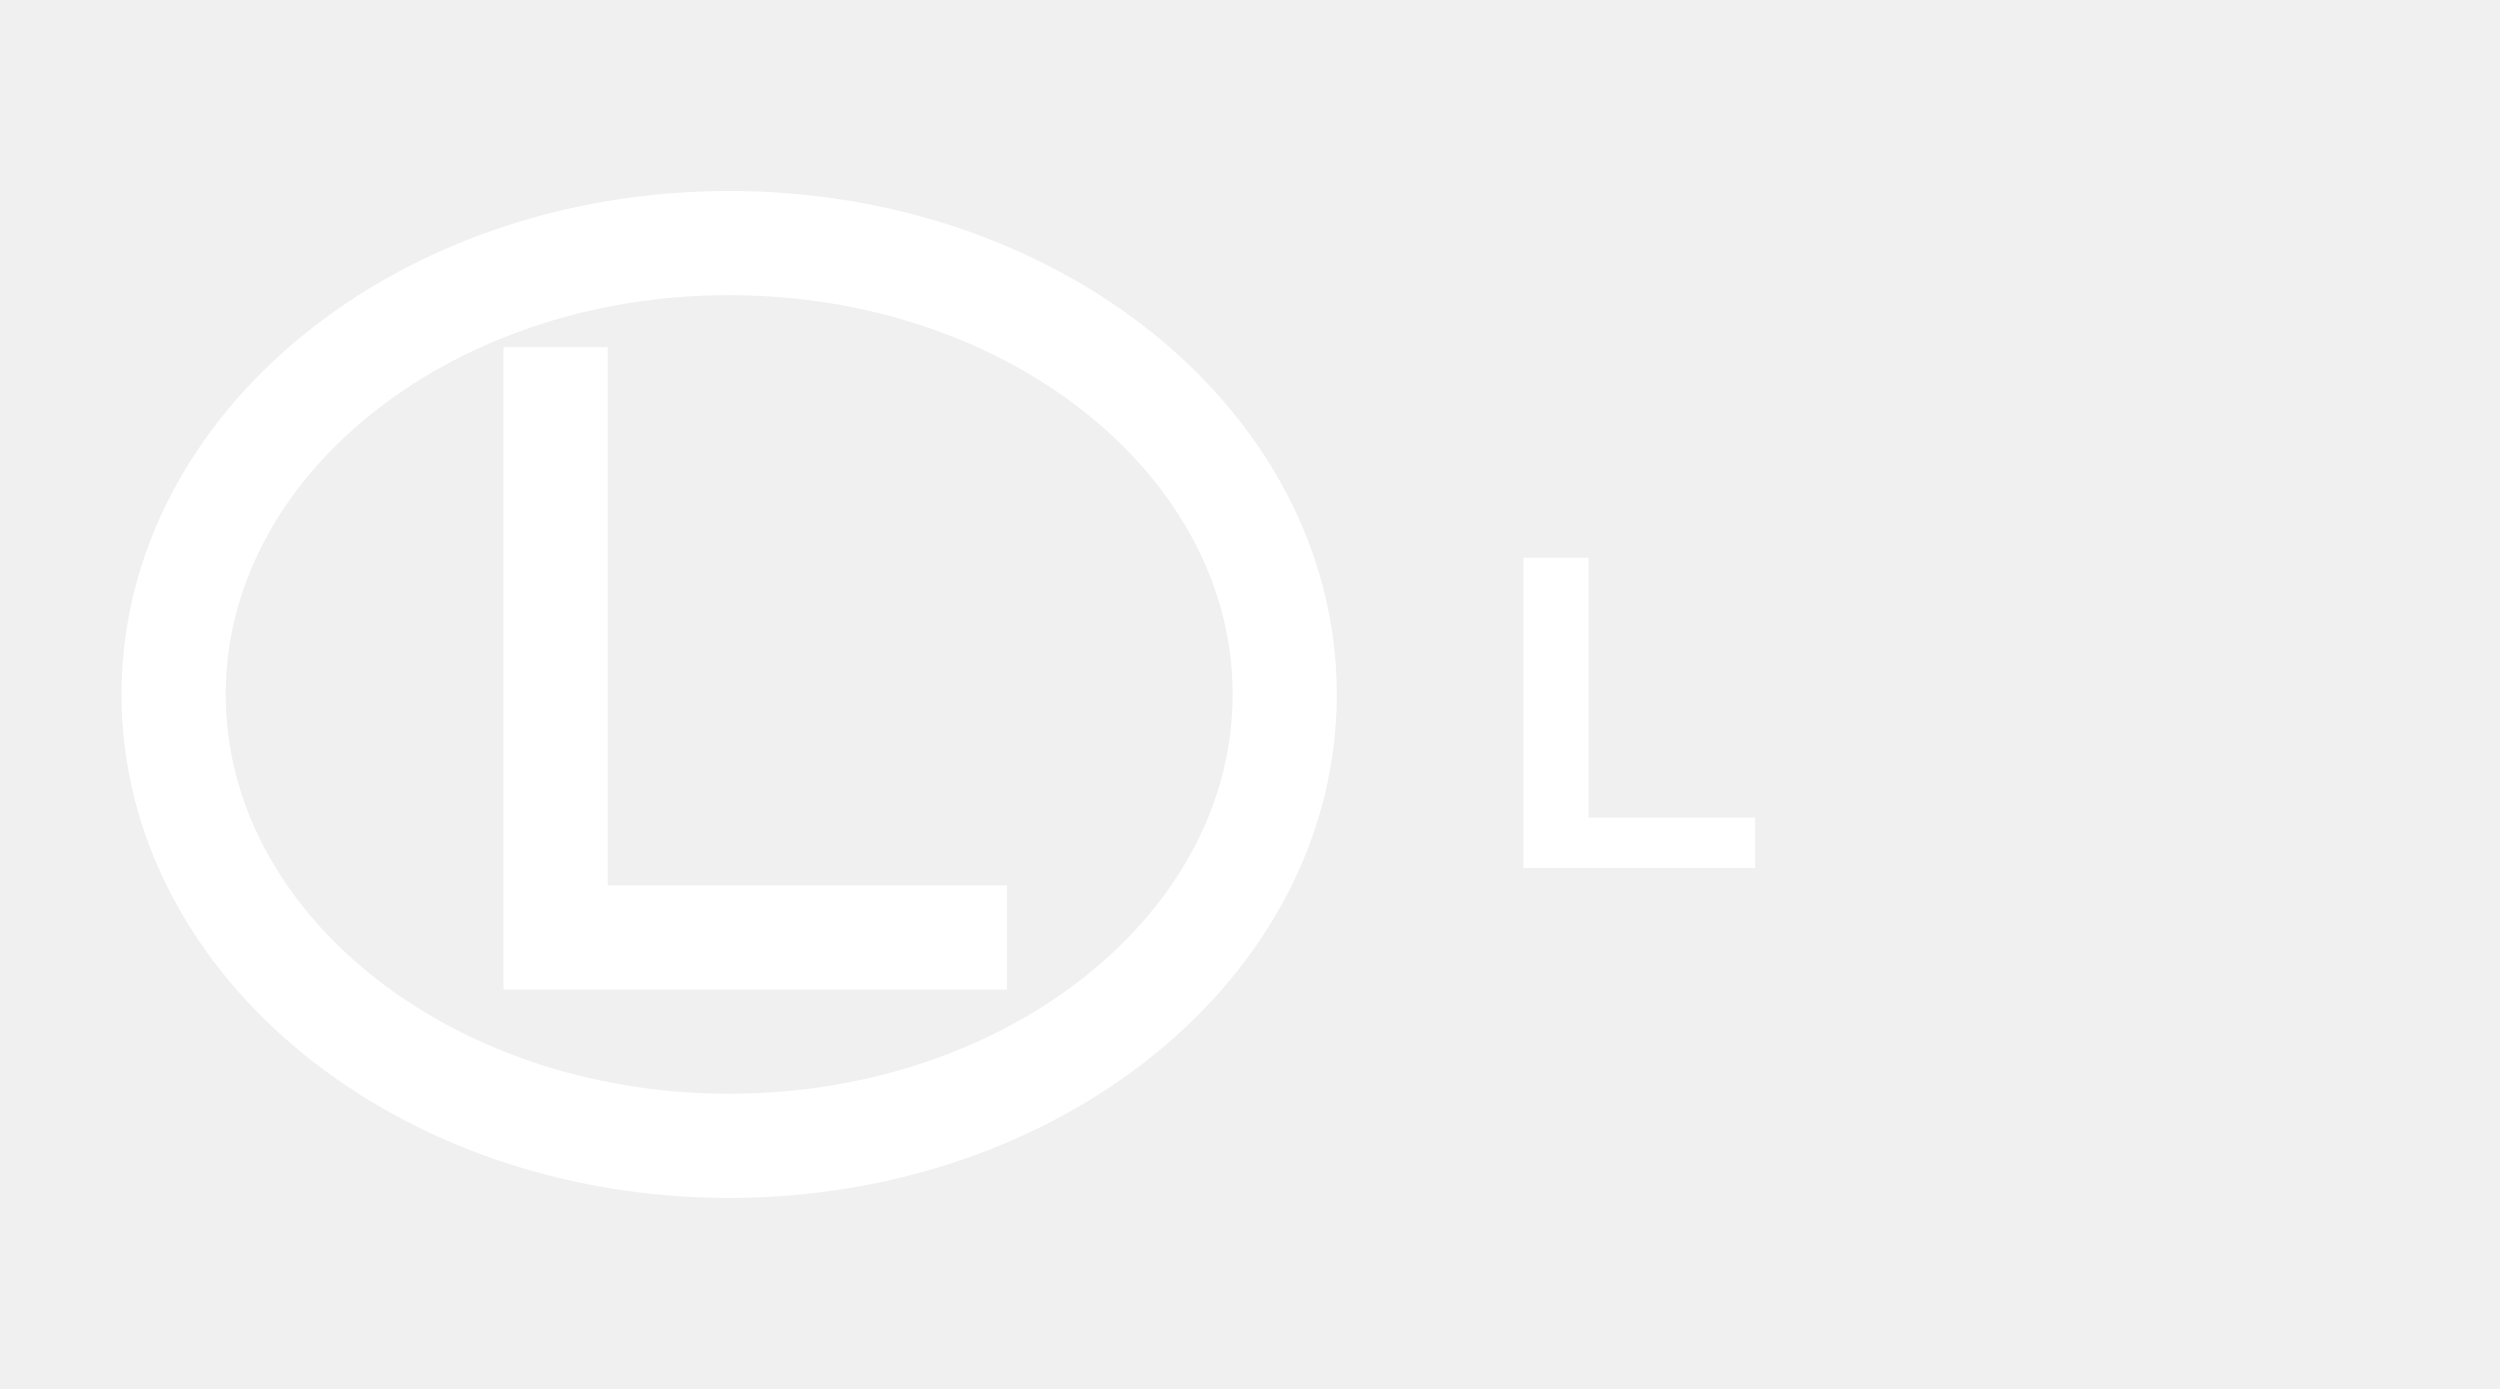
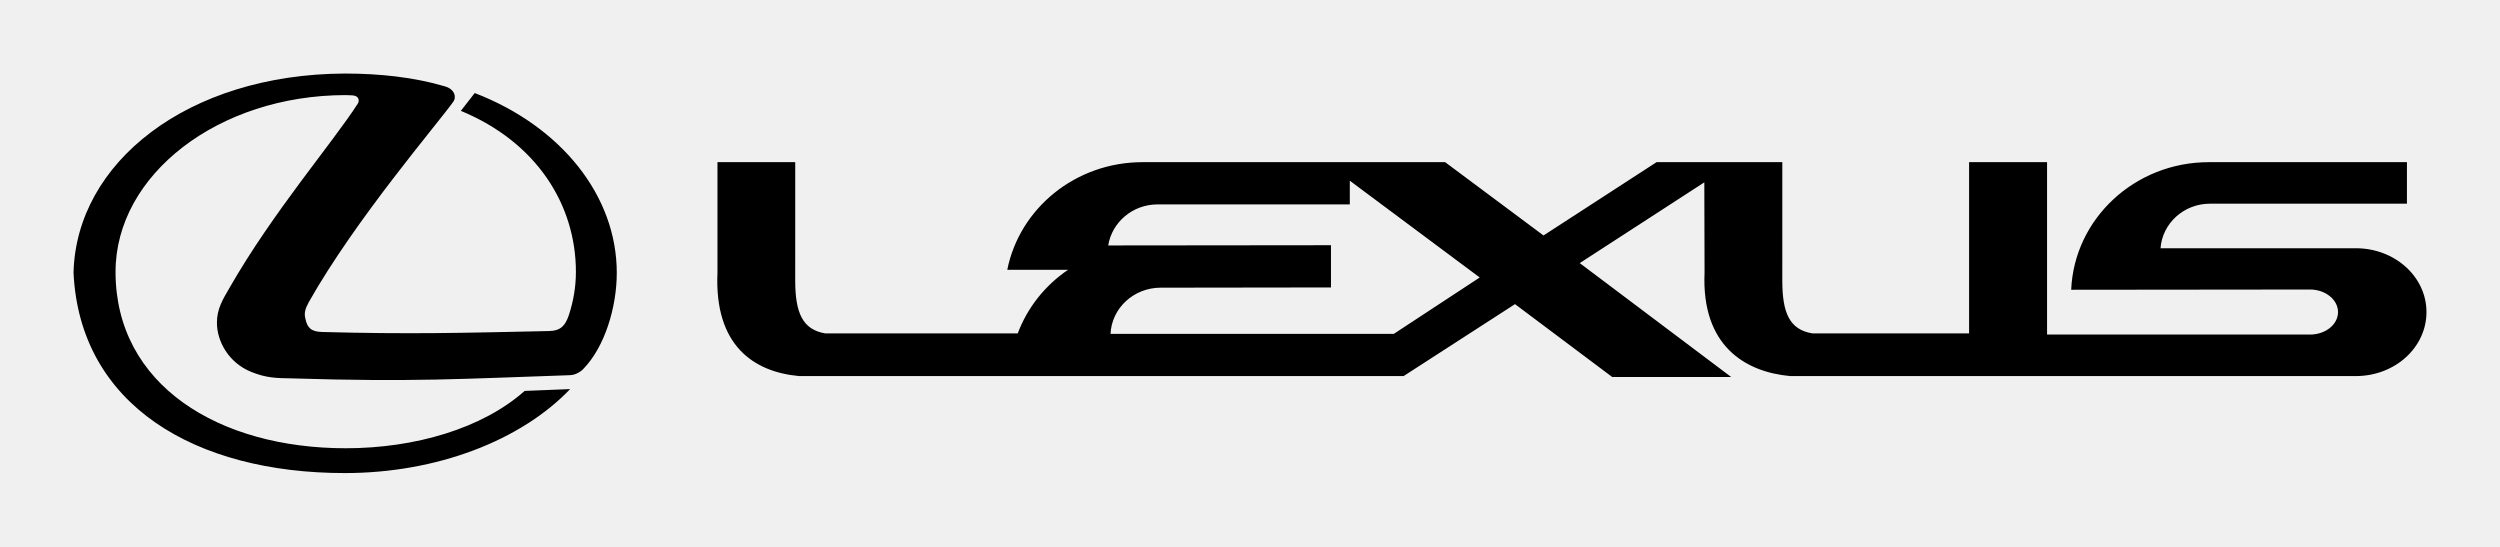
- <svg xmlns="http://www.w3.org/2000/svg" viewBox="0 0 72 40" role="img" aria-label="Lexus">
-   <ellipse cx="21" cy="20" rx="16" ry="13" fill="none" stroke="#fff" stroke-width="3" />
-   <path d="M16 10v17h13" stroke="#fff" stroke-width="3" fill="none" />
-   <text x="43" y="25" fill="#fff" font-family="Arial,sans-serif" font-size="13" font-weight="700">L</text>
+ <svg xmlns="http://www.w3.org/2000/svg" width="602.362" height="131.705">
+   <path d="M 84.704,22.97 C 86.765,23.027 86.546,24.475 86.205,24.975 C 80.123,34.436 65.753,51.094 55.29,69.372 C 53.557,72.333 52.267,74.512 52.267,77.762 C 52.267,82.168 55.018,87.378 60.544,89.613 C 64.179,91.069 66.467,91.114 70.39,91.171 C 99.517,92.071 111.193,91.284 137.256,90.4 C 138.762,90.396 140.161,89.382 140.664,88.769 C 145.703,83.515 148.608,74.07 148.608,65.736 C 148.608,47.175 135.24,30.456 114.386,22.415 L 111.039,26.707 C 129.317,34.261 138.762,49.35 138.762,65.509 C 138.762,69.145 138.145,72.666 137.029,76.029 C 136.202,78.375 135.183,79.722 132.221,79.766 C 110.982,80.22 98.957,80.553 77.661,79.993 C 74.914,79.937 74.026,78.935 73.579,76.76 C 73.238,75.47 73.523,74.398 74.411,72.78 C 85.706,52.77 105.383,29.9 109.246,24.475 C 109.98,23.473 109.635,21.453 107.116,20.784 C 99.744,18.605 91.472,17.72 83.085,17.72 C 45.114,17.875 18.333,39.231 17.717,65.736 C 19.238,97.553 46.903,113.984 83.085,113.984 C 105.225,113.984 125.507,106.158 137.374,93.747 L 126.411,94.189 C 116.289,103.192 100.073,108.004 83.3,108.004 C 52.73,108.004 27.839,92.802 27.839,65.509 C 27.839,42.035 52.725,22.914 83.3,22.914 C 83.3,22.914 84.704,22.97 84.704,22.97 z M 335.85,80.436 L 356.529,66.857 L 325.228,43.54 L 325.228,49.248 L 278.928,49.248 C 272.887,49.248 267.917,53.545 267.016,59.14 L 320.692,59.083 L 320.692,69.258 L 279.654,69.315 C 273.171,69.315 267.86,74.24 267.576,80.436 L 335.85,80.436 z M 532.475,49.078 L 579.939,49.078 L 579.939,39.073 L 532.207,39.073 C 514.356,39.073 499.77,52.713 499.04,69.818 L 556.578,69.757 C 560.315,69.757 563.333,72.22 563.333,75.186 C 563.333,78.204 560.311,80.61 556.578,80.61 L 493.23,80.606 L 493.23,39.073 L 474.441,39.073 L 474.441,80.334 L 436.71,80.334 C 431.172,79.434 429.436,75.413 429.436,67.583 L 429.44,39.073 L 399.141,39.073 L 371.901,56.734 L 348.199,39.073 L 275.293,39.073 C 259.133,39.073 245.663,50.194 242.697,65.006 L 257.344,65.006 C 251.818,68.755 247.566,74.07 245.217,80.338 L 198.86,80.334 C 193.395,79.434 191.602,75.413 191.602,67.583 L 191.606,39.073 L 172.87,39.073 L 172.87,65.68 C 172.083,83.3 181.641,89.613 192.547,90.615 L 338.194,90.611 L 365.033,73.279 L 388.462,90.842 L 417.13,90.842 L 380.632,63.392 L 410.647,43.938 L 410.704,65.68 C 409.933,83.3 420.433,89.613 431.342,90.615 L 567.642,90.611 C 577.034,90.611 584.646,83.742 584.646,75.186 C 584.646,66.682 577.03,59.813 567.642,59.813 L 520.567,59.813 C 521.009,53.829 526.162,49.078 532.475,49.078 L 532.475,49.078 z" style="fill:#000;fill-rule:evenodd" />
</svg>
